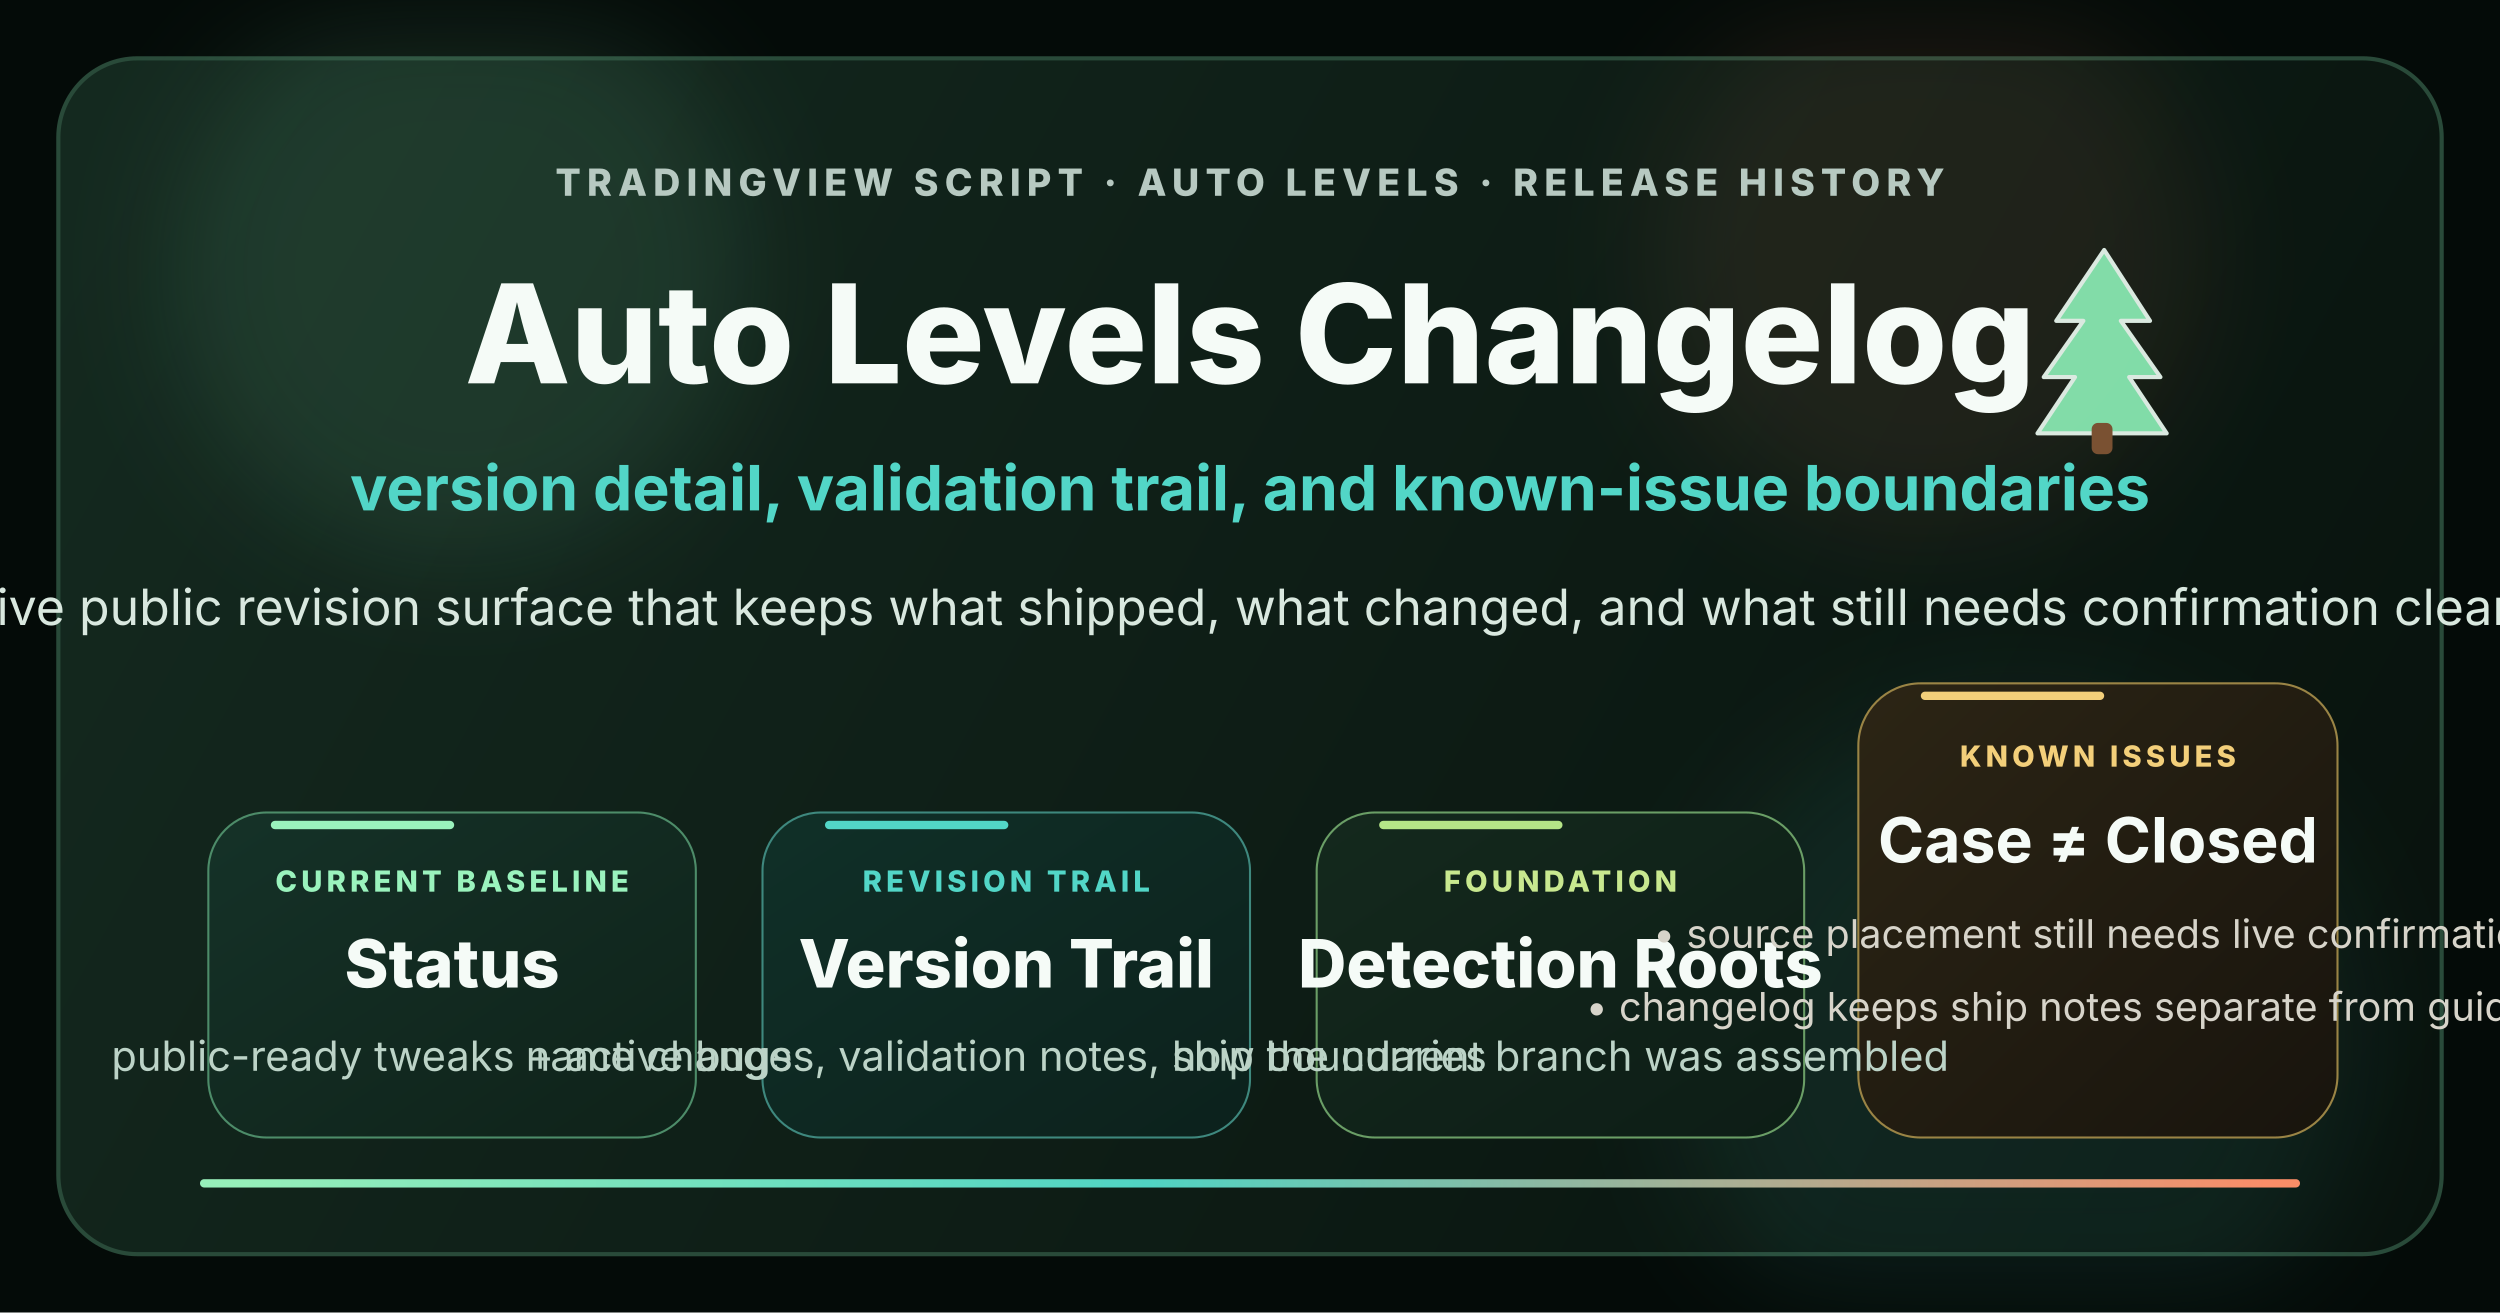
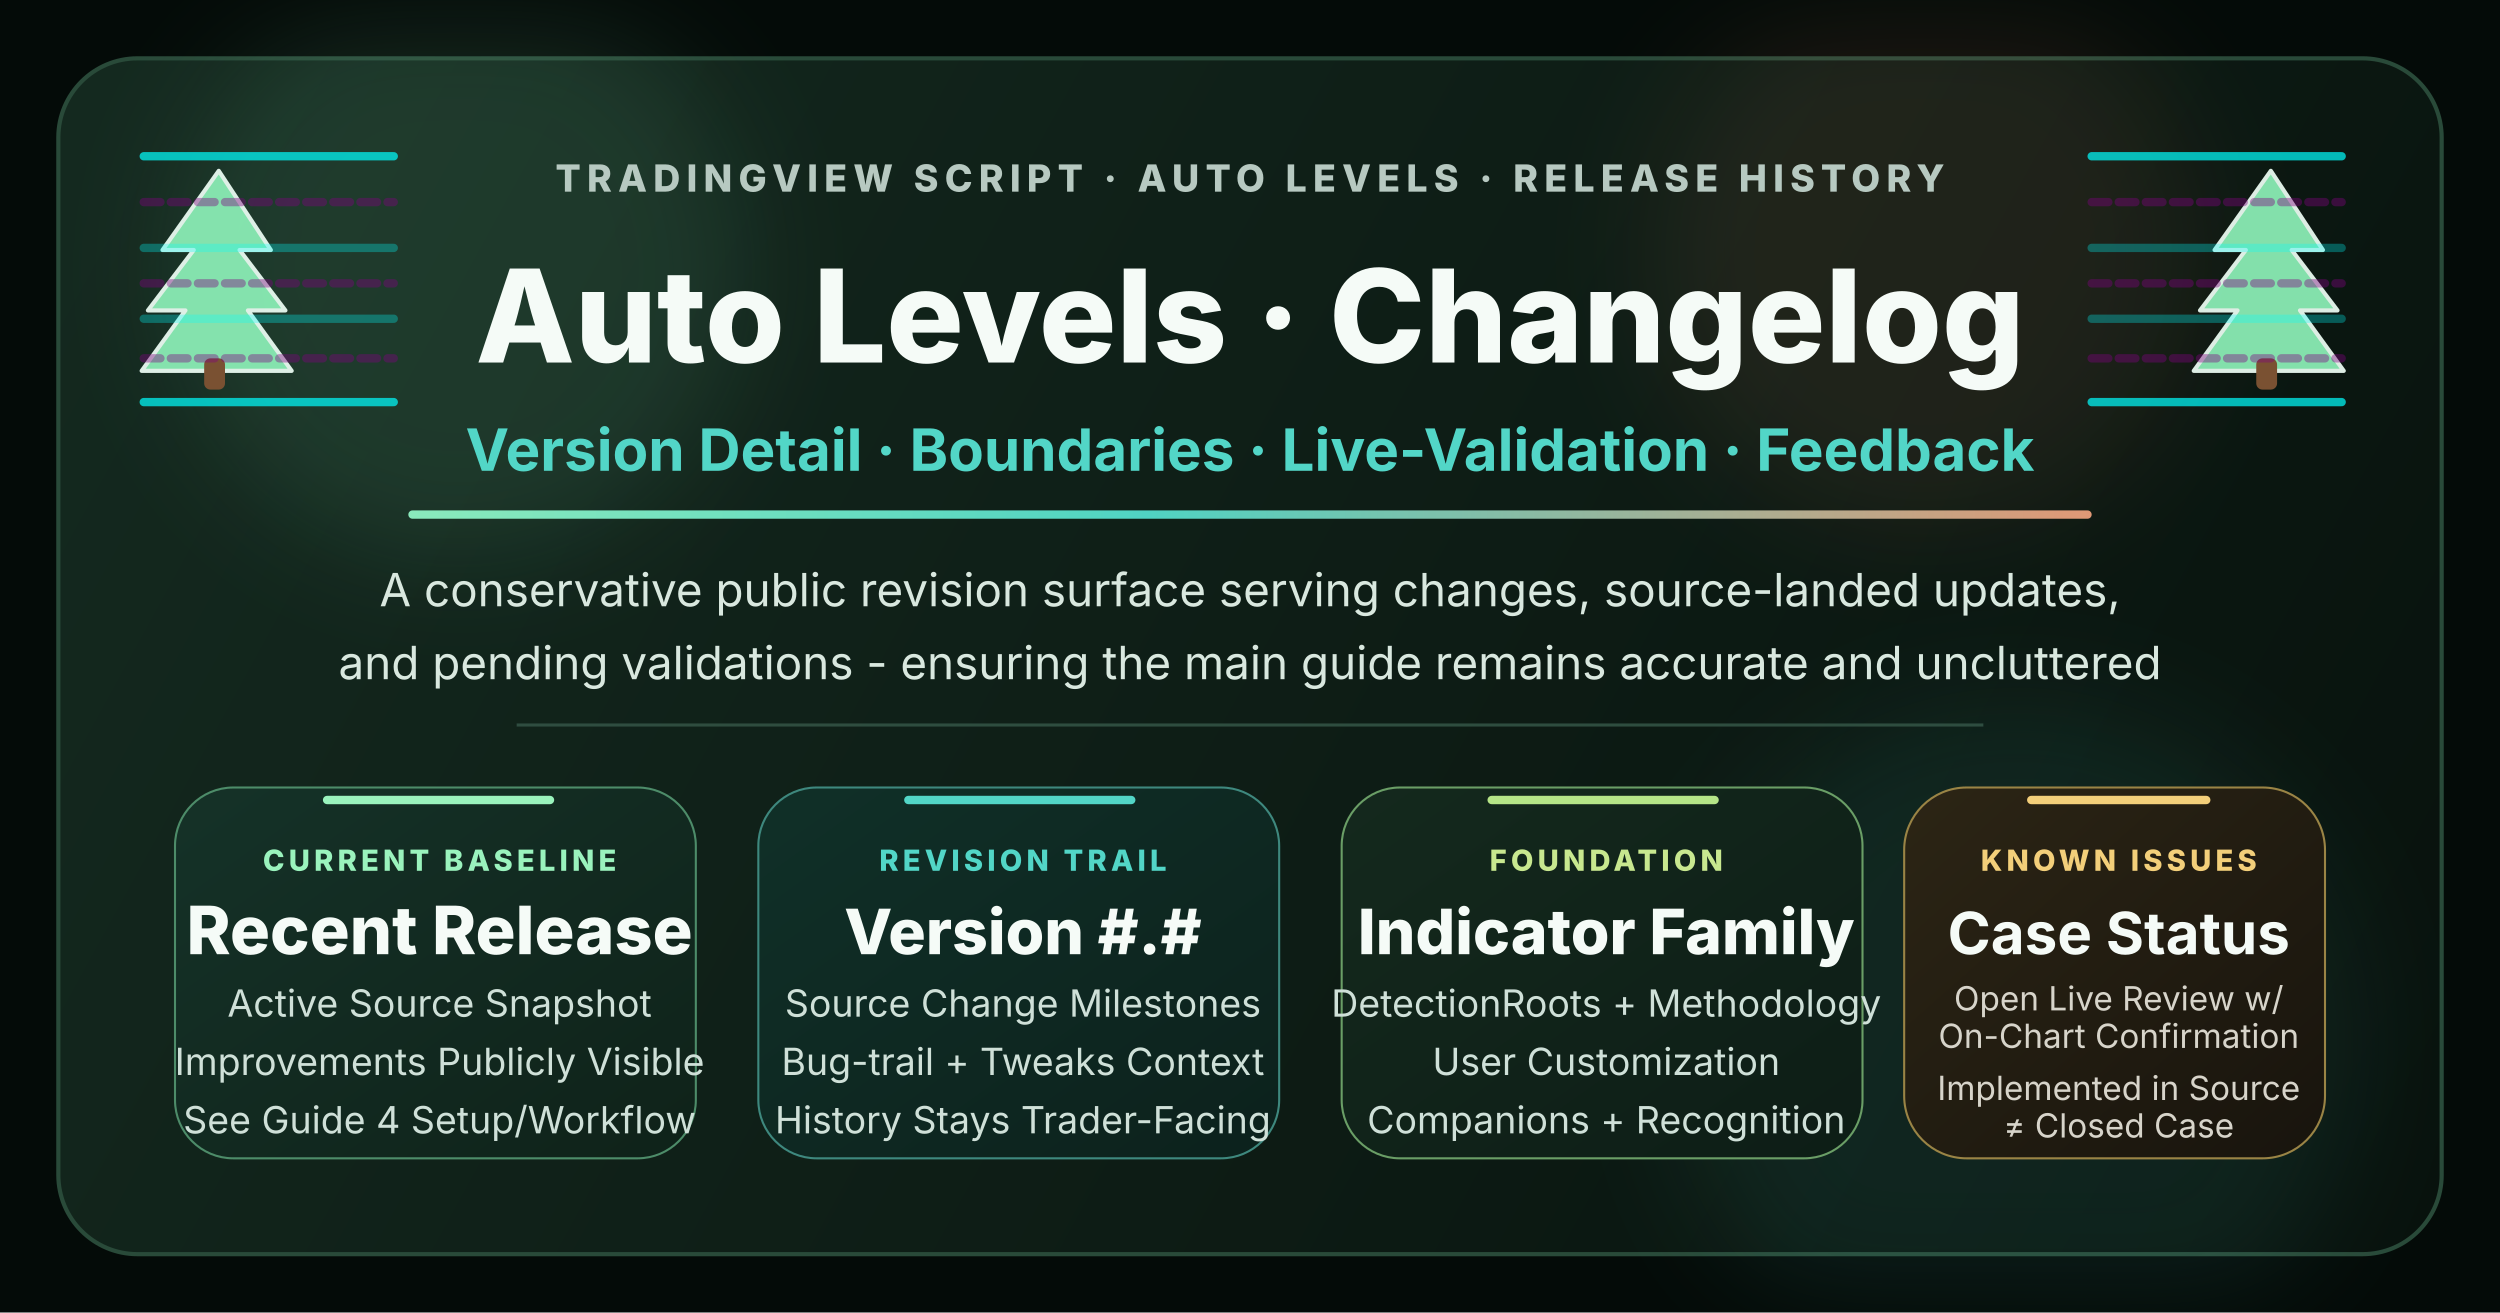
<svg xmlns="http://www.w3.org/2000/svg" width="1200" height="630" viewBox="0 0 1200 630" role="img" aria-labelledby="title desc">
  <defs>
    <linearGradient id="bg" x1="72" y1="24" x2="1136" y2="608" gradientUnits="userSpaceOnUse">
      <stop offset="0" stop-color="#14291f" />
      <stop offset="1" stop-color="#08120d" />
    </linearGradient>
    <linearGradient id="frame" x1="112" y1="0" x2="1088" y2="0" gradientUnits="userSpaceOnUse">
      <stop offset="0" stop-color="#9af3bd" />
      <stop offset="0.45" stop-color="#52d6c7" />
      <stop offset="1" stop-color="#ff8f69" />
    </linearGradient>
    <linearGradient id="cardCurrent" x1="0" y1="0" x2="1" y2="1">
      <stop offset="0" stop-color="#153228" />
      <stop offset="1" stop-color="#0f2219" />
    </linearGradient>
    <linearGradient id="cardArchive" x1="0" y1="0" x2="1" y2="1">
      <stop offset="0" stop-color="#103028" />
      <stop offset="1" stop-color="#0c211c" />
    </linearGradient>
    <linearGradient id="cardHistory" x1="0" y1="0" x2="1" y2="1">
      <stop offset="0" stop-color="#14291d" />
      <stop offset="1" stop-color="#0d1d16" />
    </linearGradient>
    <linearGradient id="cardIssues" x1="0" y1="0" x2="1" y2="1">
      <stop offset="0" stop-color="#2c2515" />
      <stop offset="1" stop-color="#18140d" />
    </linearGradient>
    <filter id="glow" x="-30%" y="-30%" width="160%" height="160%">
      <feGaussianBlur stdDeviation="26" />
    </filter>
  </defs>
  <rect width="1200" height="630" fill="#040b08" />
  <rect x="28" y="28" width="1144" height="574" rx="38" fill="url(#bg)" stroke="#294a39" stroke-width="2" />
  <circle cx="220" cy="130" r="138" fill="#8df1b8" opacity="0.1" filter="url(#glow)" />
  <circle cx="968" cy="500" r="164" fill="#52d6c7" opacity="0.08" filter="url(#glow)" />
  <circle cx="924" cy="122" r="132" fill="#ff8f69" opacity="0.08" filter="url(#glow)" />
-   <text x="600" y="94" fill="#b7c9c1" font-family="Inter, Arial, sans-serif" font-size="18" font-weight="800" letter-spacing="3" text-anchor="middle">TRADINGVIEW SCRIPT · AUTO LEVELS · RELEASE HISTORY</text>
-   <text x="600" y="184" fill="#f5fbf7" font-family="Inter, Arial, sans-serif" font-size="66" font-weight="800" text-anchor="middle">Auto Levels Changelog</text>
-   <text x="600" y="245" fill="#52d6c7" font-family="Inter, Arial, sans-serif" font-size="30" font-weight="700" text-anchor="middle">version detail, validation trail, and known-issue boundaries</text>
-   <text x="600" y="300" fill="#d9e8df" font-family="Inter, Arial, sans-serif" font-size="24" text-anchor="middle">A conservative public revision surface that keeps what shipped, what changed, and what still needs confirmation clearly separate.</text>
-   <rect x="100" y="390" width="234" height="156" rx="28" fill="url(#cardCurrent)" stroke="#4d8c69" />
-   <rect x="366" y="390" width="234" height="156" rx="28" fill="url(#cardArchive)" stroke="#3e887e" />
-   <rect x="632" y="390" width="234" height="156" rx="28" fill="url(#cardHistory)" stroke="#6a9e66" />
-   <rect x="892" y="328" width="230" height="218" rx="30" fill="url(#cardIssues)" stroke="#9a8445" />
-   <rect x="130" y="394" width="88" height="4" rx="2" fill="#9af3bd" />
-   <rect x="396" y="394" width="88" height="4" rx="2" fill="#52d6c7" />
-   <rect x="662" y="394" width="88" height="4" rx="2" fill="#b5e587" />
-   <rect x="922" y="332" width="88" height="4" rx="2" fill="#f3cf7a" />
-   <text x="217" y="428" fill="#9af3bd" font-family="Inter, Arial, sans-serif" font-size="14" font-weight="800" letter-spacing="2" text-anchor="middle">CURRENT BASELINE</text>
-   <text x="217" y="474" fill="#f5fbf7" font-family="Inter, Arial, sans-serif" font-size="32" font-weight="800" text-anchor="middle">Status</text>
-   <text x="217" y="514" fill="#bcd3c7" font-family="Inter, Arial, sans-serif" font-size="20" text-anchor="middle">public-ready tweaks + active bugs</text>
-   <text x="483" y="428" fill="#52d6c7" font-family="Inter, Arial, sans-serif" font-size="14" font-weight="800" letter-spacing="2" text-anchor="middle">REVISION TRAIL</text>
-   <text x="483" y="474" fill="#f5fbf7" font-family="Inter, Arial, sans-serif" font-size="32" font-weight="800" text-anchor="middle">Version Trail</text>
-   <text x="483" y="514" fill="#bcd3c7" font-family="Inter, Arial, sans-serif" font-size="20" text-anchor="middle">name changes, validation notes, ship boundaries</text>
-   <text x="749" y="428" fill="#c8e88f" font-family="Inter, Arial, sans-serif" font-size="14" font-weight="800" letter-spacing="2" text-anchor="middle">FOUNDATION</text>
-   <text x="749" y="474" fill="#f5fbf7" font-family="Inter, Arial, sans-serif" font-size="32" font-weight="800" text-anchor="middle">Detection Roots</text>
-   <text x="749" y="514" fill="#bcd3c7" font-family="Inter, Arial, sans-serif" font-size="20" text-anchor="middle">how the current branch was assembled</text>
-   <text x="1007" y="368" fill="#f3cf7a" font-family="Inter, Arial, sans-serif" font-size="14" font-weight="800" letter-spacing="2" text-anchor="middle">KNOWN ISSUES</text>
-   <text x="1007" y="414" fill="#f5fbf7" font-family="Inter, Arial, sans-serif" font-size="30" font-weight="700" text-anchor="middle">Case ≠ Closed</text>
-   <text x="1007" y="455" fill="#d7d4ca" font-family="Inter, Arial, sans-serif" font-size="19" text-anchor="middle">• source placement still needs live confirmation</text>
-   <text x="1007" y="490" fill="#d7d4ca" font-family="Inter, Arial, sans-serif" font-size="19" text-anchor="middle">• changelog keeps ship notes separate from guide use</text>
-   <path d="M1010 120 1032 154H1018L1037 181H1022L1040 208H978L996 181H981L1000 154H987Z" fill="#8df1b8" opacity="0.9" stroke="#effff6" stroke-width="2" stroke-linejoin="round" />
-   <rect x="1004" y="203" width="10" height="15" rx="3" fill="#7a5132" />
-   <rect x="96" y="566" width="1008" height="4" rx="2" fill="url(#frame)" opacity="0.98" />
+   <text x="600" y="92" fill="#b7c9c1" font-family="Inter, Arial, sans-serif" font-size="18" font-weight="800" letter-spacing="3" text-anchor="middle">TRADINGVIEW SCRIPT · AUTO LEVELS · RELEASE HISTORY</text>
+   <text x="600" y="174" fill="#f5fbf7" font-family="Inter, Arial, sans-serif" font-size="62" font-weight="800" text-anchor="middle">Auto Levels  ·  Changelog</text>
+   <text x="600" y="226" fill="#52d6c7" font-family="Inter, Arial, sans-serif" font-size="28" font-weight="700" text-anchor="middle">Version Detail · Boundaries · Live-Validation · Feedback</text>
+   <text x="600" y="291" fill="#d9e8df" font-family="Inter, Arial, sans-serif" font-size="22" text-anchor="middle">A conservative public revision surface serving changes, source-landed updates,</text>
+   <text x="600" y="326" fill="#d9e8df" font-family="Inter, Arial, sans-serif" font-size="22" text-anchor="middle">and pending validations - ensuring the main guide remains accurate and uncluttered</text>
+   <line x1="248" y1="348" x2="952" y2="348" stroke="#325244" stroke-width="1.5" opacity="0.9" />
+   <rect x="84" y="378" width="250" height="178" rx="28" fill="url(#cardCurrent)" stroke="#4d8c69" />
+   <rect x="364" y="378" width="250" height="178" rx="28" fill="url(#cardArchive)" stroke="#3e887e" />
+   <rect x="644" y="378" width="250" height="178" rx="28" fill="url(#cardHistory)" stroke="#6a9e66" />
+   <rect x="914" y="378" width="202" height="178" rx="30" fill="url(#cardIssues)" stroke="#9a8445" />
+   <rect x="155" y="382" width="111" height="4" rx="2" fill="#9af3bd" />
+   <rect x="434" y="382" width="111" height="4" rx="2" fill="#52d6c7" />
+   <rect x="714" y="382" width="111" height="4" rx="2" fill="#b5e587" />
+   <rect x="973" y="382" width="88" height="4" rx="2" fill="#f3cf7a" />
+   <text x="211" y="418" fill="#9af3bd" font-family="Inter, Arial, sans-serif" font-size="14" font-weight="800" letter-spacing="2" text-anchor="middle">CURRENT BASELINE</text>
+   <text x="211" y="458" fill="#f5fbf7" font-family="Inter, Arial, sans-serif" font-size="32" font-weight="800" text-anchor="middle">Recent Release</text>
+   <text x="211" y="488" fill="#cfe0d8" font-family="Inter, Arial, sans-serif" font-size="18" text-anchor="middle">Active Source Snapshot</text>
+   <text x="211" y="516" fill="#cfe0d8" font-family="Inter, Arial, sans-serif" font-size="18" text-anchor="middle">Improvements Publicly Visible</text>
+   <text x="211" y="544" fill="#cfe0d8" font-family="Inter, Arial, sans-serif" font-size="18" text-anchor="middle">See Guide 4 Setup/Workflow</text>
+   <text x="491" y="418" fill="#52d6c7" font-family="Inter, Arial, sans-serif" font-size="14" font-weight="800" letter-spacing="2" text-anchor="middle">REVISION TRAIL</text>
+   <text x="491" y="458" fill="#f5fbf7" font-family="Inter, Arial, sans-serif" font-size="30" font-weight="800" text-anchor="middle">Version #.#</text>
+   <text x="491" y="488" fill="#cfe0d8" font-family="Inter, Arial, sans-serif" font-size="18" text-anchor="middle">Source Change Milestones</text>
+   <text x="491" y="516" fill="#cfe0d8" font-family="Inter, Arial, sans-serif" font-size="18" text-anchor="middle">Bug-trail + Tweaks Context</text>
+   <text x="491" y="544" fill="#cfe0d8" font-family="Inter, Arial, sans-serif" font-size="18" text-anchor="middle">History Stays Trader-Facing</text>
+   <text x="771" y="418" fill="#c8e88f" font-family="Inter, Arial, sans-serif" font-size="14" font-weight="800" letter-spacing="2" text-anchor="middle">FOUNDATION</text>
+   <text x="771" y="458" fill="#f5fbf7" font-family="Inter, Arial, sans-serif" font-size="30" font-weight="800" text-anchor="middle">Indicator Family</text>
+   <text x="771" y="488" fill="#cfe0d8" font-family="Inter, Arial, sans-serif" font-size="18" text-anchor="middle">DetectionRoots + Methodology</text>
+   <text x="771" y="516" fill="#cfe0d8" font-family="Inter, Arial, sans-serif" font-size="18" text-anchor="middle">User Customization</text>
+   <text x="771" y="544" fill="#cfe0d8" font-family="Inter, Arial, sans-serif" font-size="18" text-anchor="middle">Companions + Recognition</text>
+   <text x="1017" y="418" fill="#f3cf7a" font-family="Inter, Arial, sans-serif" font-size="14" font-weight="800" letter-spacing="2" text-anchor="middle">KNOWN ISSUES</text>
+   <text x="1017" y="458" fill="#f5fbf7" font-family="Inter, Arial, sans-serif" font-size="28" font-weight="700" text-anchor="middle">Case Status</text>
+   <text x="1017" y="485" fill="#d7d4ca" font-family="Inter, Arial, sans-serif" font-size="16" text-anchor="middle">Open Live Review w/</text>
+   <text x="1017" y="503" fill="#d7d4ca" font-family="Inter, Arial, sans-serif" font-size="16" text-anchor="middle">On-Chart Confirmation</text>
+   <text x="1017" y="528" fill="#d7d4ca" font-family="Inter, Arial, sans-serif" font-size="16" text-anchor="middle">Implemented in Source</text>
+   <text x="1017" y="546" fill="#d7d4ca" font-family="Inter, Arial, sans-serif" font-size="16" text-anchor="middle">≠ Closed Case</text>
+   <path transform="translate(80, -50)" d="M1010 132 1035 170H1020L1042 199H1024L1045 228H973L994 199H976L998 170H983Z" fill="#8df1b8" opacity="0.92" stroke="#effff6" stroke-width="2" stroke-linejoin="round" />
+   <rect transform="translate(80, -50)" x="1003" y="222" width="10" height="15" rx="3" fill="#7a5132" />
+   <path transform="translate(60, -37)" d="M944 230 L1064 230" fill="none" stroke="#00FFFF" stroke-linecap="round" stroke-width="4" opacity="0.7" />
+   <path transform="translate(60, -155)" d="M944 230 L1064 230" fill="none" stroke="#00FFFF" stroke-linecap="round" stroke-width="4" opacity="0.7" />
+   <path transform="translate(60, -111)" d="M944 230 L1064 230" fill="none" stroke="#00FFFF" stroke-linecap="round" stroke-width="4" opacity="0.3" />
+   <path transform="translate(60, -77)" d="M944 230 L1064 230" fill="none" stroke="#00FFFF" stroke-linecap="round" stroke-width="4" opacity="0.3" />
+   <path transform="translate(60, -133)" d="M944 230 L1064 230" fill="none" stroke="#800080" stroke-linecap="round" stroke-width="4" opacity="0.4" stroke-dasharray="8, 5" />
+   <path transform="translate(60, -94)" d="M944 230 L1064 230" fill="none" stroke="#800080" stroke-linecap="round" stroke-width="4" opacity="0.4" stroke-dasharray="8, 5" />
+   <path transform="translate(60, -58)" d="M944 230 L1064 230" fill="none" stroke="#800080" stroke-linecap="round" stroke-width="4" opacity="0.4" stroke-dasharray="8, 5" />
+   <path transform="translate(-905, -50)" d="M1010 132 1035 170H1020L1042 199H1024L1045 228H973L994 199H976L998 170H983Z" fill="#8df1b8" opacity="0.92" stroke="#effff6" stroke-width="2" stroke-linejoin="round" />
+   <rect transform="translate(-905, -50)" x="1003" y="222" width="10" height="15" rx="3" fill="#7a5132" />
+   <path transform="translate(-875, -37)" d="M944 230 L1064 230" fill="none" stroke="#00FFFF" stroke-linecap="round" stroke-width="4" opacity="0.7" />
+   <path transform="translate(-875, -155)" d="M944 230 L1064 230" fill="none" stroke="#00FFFF" stroke-linecap="round" stroke-width="4" opacity="0.7" />
+   <path transform="translate(-875, -111)" d="M944 230 L1064 230" fill="none" stroke="#00FFFF" stroke-linecap="round" stroke-width="4" opacity="0.3" />
+   <path transform="translate(-875, -77)" d="M944 230 L1064 230" fill="none" stroke="#00FFFF" stroke-linecap="round" stroke-width="4" opacity="0.3" />
+   <path transform="translate(-875, -133)" d="M944 230 L1064 230" fill="none" stroke="#800080" stroke-linecap="round" stroke-width="4" opacity="0.4" stroke-dasharray="8, 5" />
+   <path transform="translate(-875, -94)" d="M944 230 L1064 230" fill="none" stroke="#800080" stroke-linecap="round" stroke-width="4" opacity="0.4" stroke-dasharray="8, 5" />
+   <path transform="translate(-875, -58)" d="M944 230 L1064 230" fill="none" stroke="#800080" stroke-linecap="round" stroke-width="4" opacity="0.4" stroke-dasharray="8, 5" />
+   <rect x="196" y="245" width="808" height="4" rx="2" fill="url(#frame)" opacity="0.98" />
</svg>
